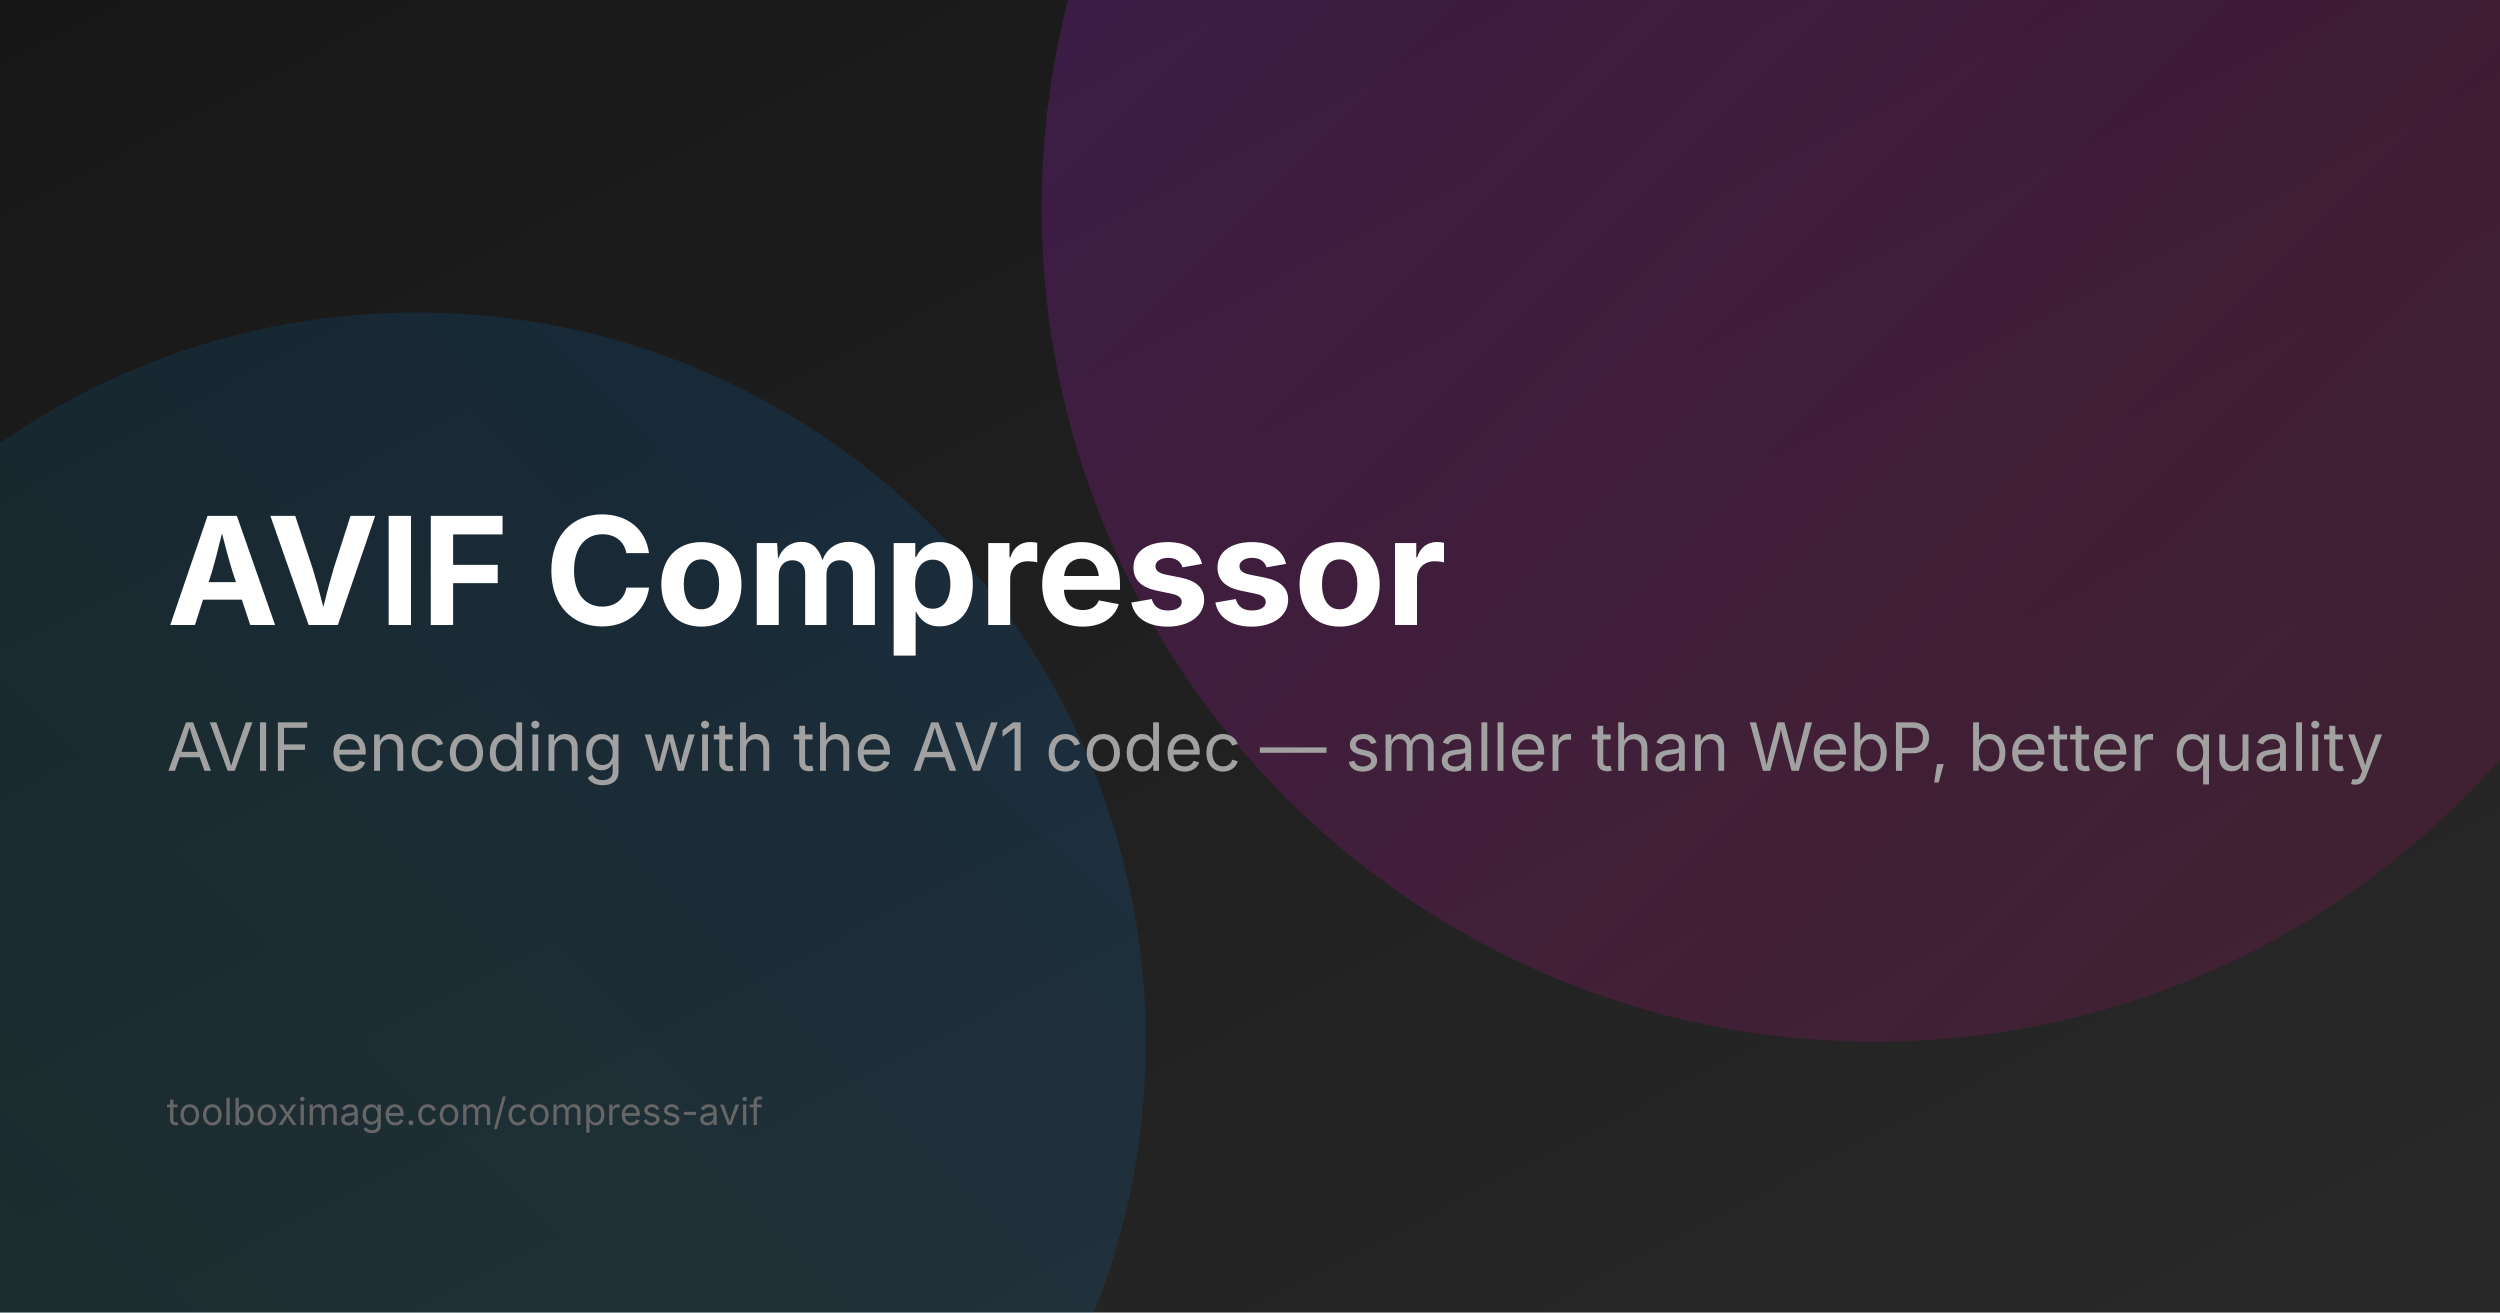
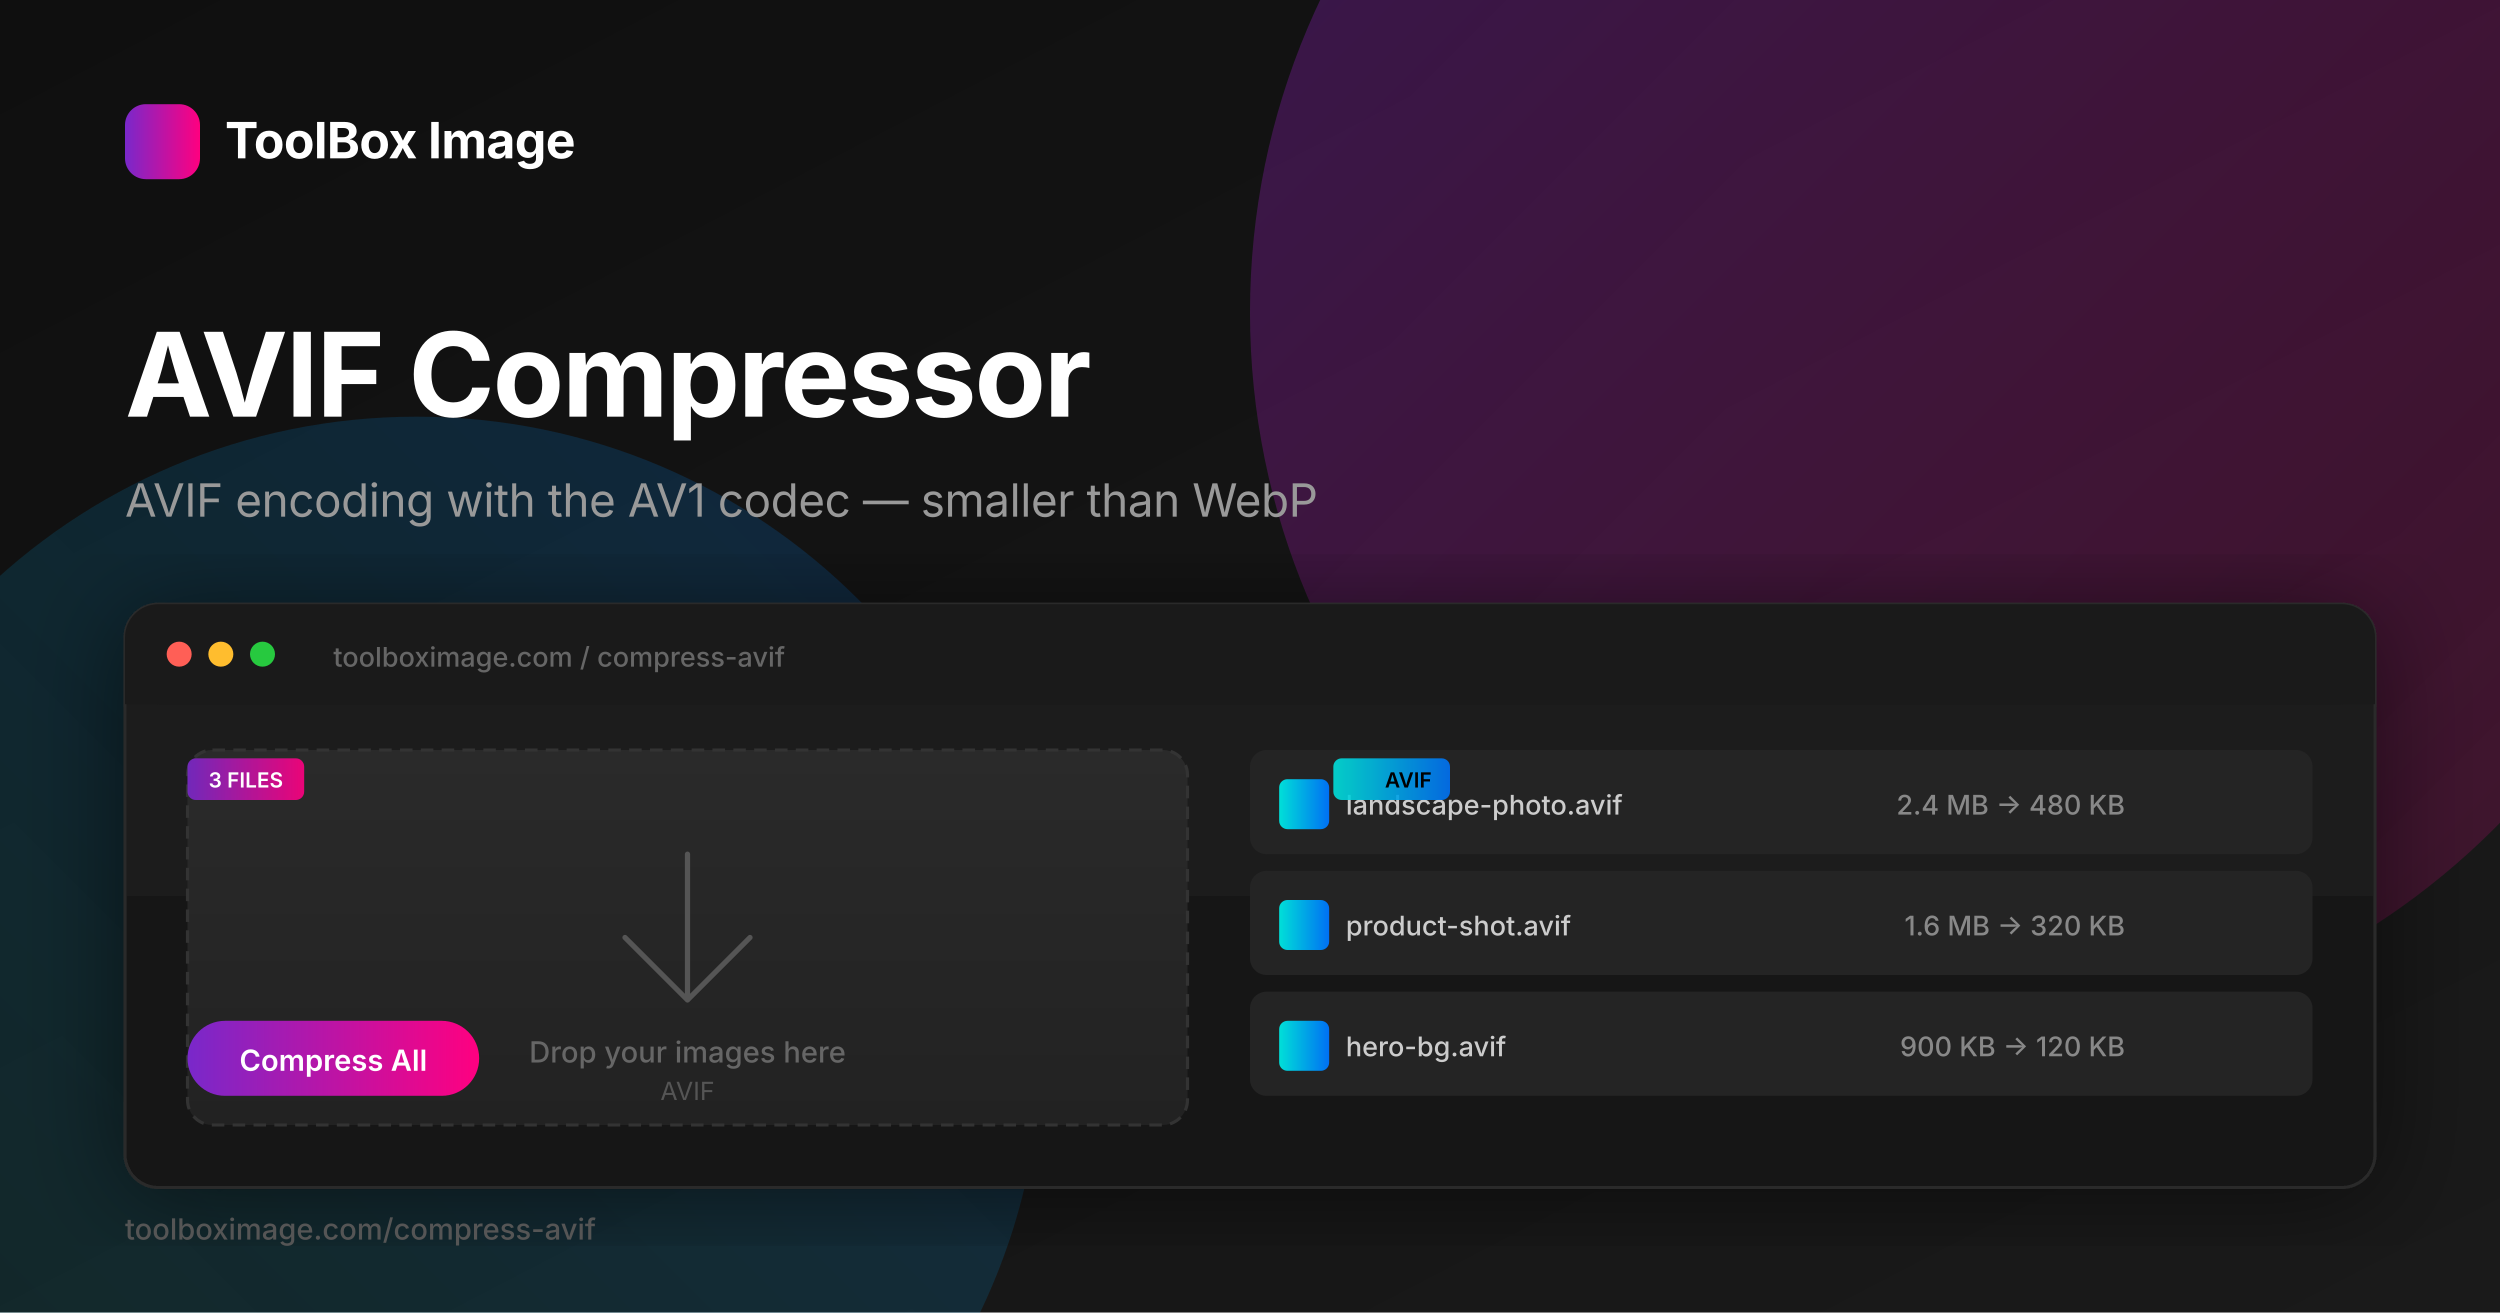
<svg xmlns="http://www.w3.org/2000/svg" width="1200" height="630" viewBox="0 0 1200 630">
  <defs>
    <linearGradient id="bg" x1="0" y1="0" x2="1" y2="1">
-       <stop offset="0%" stop-color="#171717" />
-       <stop offset="100%" stop-color="#292929" />
+       <stop offset="0%" stop-color="#0f0f0f" />
+       <stop offset="100%" stop-color="#1a1a1a" />
    </linearGradient>
-     <linearGradient id="mesh1" x1="0" y1="0" x2="1" y2="1">
-       <stop offset="0%" stop-color="#7928ca" stop-opacity="0.3" />
-       <stop offset="100%" stop-color="#ff0080" stop-opacity="0.1" />
+     <linearGradient id="glow1" x1="0" y1="0" x2="1" y2="1">
+       <stop offset="0%" stop-color="#7928ca" stop-opacity="0.35" />
+       <stop offset="100%" stop-color="#ff0080" stop-opacity="0.15" />
    </linearGradient>
-     <linearGradient id="mesh2" x1="1" y1="0" x2="0" y2="1">
-       <stop offset="0%" stop-color="#0070f3" stop-opacity="0.15" />
-       <stop offset="100%" stop-color="#00dfd8" stop-opacity="0.05" />
+     <linearGradient id="glow2" x1="1" y1="0" x2="0" y2="1">
+       <stop offset="0%" stop-color="#0070f3" stop-opacity="0.2" />
+       <stop offset="100%" stop-color="#00dfd8" stop-opacity="0.08" />
    </linearGradient>
+     <linearGradient id="card" x1="0" y1="0" x2="0" y2="1">
+       <stop offset="0%" stop-color="#1e1e1e" />
+       <stop offset="100%" stop-color="#151515" />
+     </linearGradient>
+     <linearGradient id="upload" x1="0" y1="0" x2="0" y2="1">
+       <stop offset="0%" stop-color="#2a2a2a" />
+       <stop offset="100%" stop-color="#222222" />
+     </linearGradient>
+     <linearGradient id="accent" x1="0" y1="0" x2="1" y2="0">
+       <stop offset="0%" stop-color="#7928ca" />
+       <stop offset="100%" stop-color="#ff0080" />
+     </linearGradient>
+     <linearGradient id="accent2" x1="0" y1="0" x2="1" y2="0">
+       <stop offset="0%" stop-color="#00dfd8" />
+       <stop offset="100%" stop-color="#0070f3" />
+     </linearGradient>
+     <filter id="shadow">
+       <feDropShadow dx="0" dy="4" stdDeviation="24" flood-color="#000" flood-opacity="0.5" />
+     </filter>
  </defs>
  <rect width="1200" height="630" fill="url(#bg)" />
-   <circle cx="900" cy="100" r="400" fill="url(#mesh1)" />
-   <circle cx="200" cy="500" r="350" fill="url(#mesh2)" />
-   <text x="80" y="300" font-family="system-ui,-apple-system,sans-serif" font-size="72" font-weight="700" fill="#ffffff">AVIF Compressor</text>
-   <text x="80" y="370" font-family="system-ui,-apple-system,sans-serif" font-size="32" font-weight="400" fill="#a1a1a1">AVIF encoding with the AV1 codec — smaller than WebP, better quality</text>
-   <text x="80" y="540" font-family="system-ui,-apple-system,sans-serif" font-size="18" font-weight="400" fill="#666666">toolboximage.com/compress-avif</text>
+   <circle cx="950" cy="150" r="350" fill="url(#glow1)" />
+   <circle cx="200" cy="500" r="300" fill="url(#glow2)" />
+   <rect x="60" y="50" width="36" height="36" rx="10" fill="url(#accent)" />
+   <text x="108" y="76" font-family="system-ui,-apple-system,sans-serif" font-size="24" font-weight="700" fill="#ffffff" letter-spacing="-0.3">ToolBox Image</text>
+   <text x="60" y="200" font-family="system-ui,-apple-system,sans-serif" font-size="56" font-weight="700" fill="#ffffff" letter-spacing="-1">AVIF Compressor</text>
+   <text x="60" y="248" font-family="system-ui,-apple-system,sans-serif" font-size="22" font-weight="400" fill="#999" letter-spacing="-0.2">AVIF encoding with the AV1 codec — smaller than WebP</text>
+   <rect x="60" y="290" width="1080" height="280" rx="16" fill="url(#card)" stroke="#2a2a2a" stroke-width="1.5" filter="url(#shadow)" />
+   <rect x="60" y="290" width="1080" height="48" rx="16" fill="#1a1a1a" />
+   <rect x="60" y="322" width="1080" height="16" fill="#1a1a1a" />
+   <circle cx="86" cy="314" r="6" fill="#ff5f56" />
+   <circle cx="106" cy="314" r="6" fill="#ffbd2e" />
+   <circle cx="126" cy="314" r="6" fill="#27c93f" />
+   <text x="160" y="320" font-family="system-ui,-apple-system,sans-serif" font-size="13" font-weight="500" fill="#666">toolboximage.com / compress-avif</text>
+   <rect x="90" y="360" width="480" height="180" rx="12" fill="url(#upload)" stroke="#333" stroke-width="1.5" stroke-dasharray="6,4" />
+   <path d="M330 410 L330 480 M300 450 L330 480 L360 450" stroke="#555" stroke-width="2.5" fill="none" stroke-linecap="round" stroke-linejoin="round" />
+   <text x="330" y="510" font-family="system-ui,-apple-system,sans-serif" font-size="14" font-weight="500" fill="#666" text-anchor="middle">Drop your images here</text>
+   <text x="330" y="528" font-family="system-ui,-apple-system,sans-serif" font-size="12" font-weight="400" fill="#555" text-anchor="middle">AVIF</text>
+   <rect x="600" y="360" width="510" height="50" rx="8" fill="#242424" />
+   <rect x="614" y="374" width="24" height="24" rx="4" fill="url(#accent2)" />
+   <text x="646" y="391" font-family="system-ui,-apple-system,sans-serif" font-size="13" font-weight="500" fill="#ccc">landscape-photo.avif</text>
+   <text x="1020" y="391" font-family="system-ui,-apple-system,sans-serif" font-size="13" font-weight="500" fill="#888" text-anchor="end">2.4 MB → 480 KB</text>
+   <rect x="600" y="418" width="510" height="50" rx="8" fill="#242424" />
+   <rect x="614" y="432" width="24" height="24" rx="4" fill="url(#accent2)" />
+   <text x="646" y="449" font-family="system-ui,-apple-system,sans-serif" font-size="13" font-weight="500" fill="#ccc">product-shot.avif</text>
+   <text x="1020" y="449" font-family="system-ui,-apple-system,sans-serif" font-size="13" font-weight="500" fill="#888" text-anchor="end">1.6 MB → 320 KB</text>
+   <rect x="600" y="476" width="510" height="50" rx="8" fill="#242424" />
+   <rect x="614" y="490" width="24" height="24" rx="4" fill="url(#accent2)" />
+   <text x="646" y="507" font-family="system-ui,-apple-system,sans-serif" font-size="13" font-weight="500" fill="#ccc">hero-bg.avif</text>
+   <text x="1020" y="507" font-family="system-ui,-apple-system,sans-serif" font-size="13" font-weight="500" fill="#888" text-anchor="end">900 KB → 120 KB</text>
+   <rect x="90" y="364" width="56" height="20" rx="4" fill="url(#accent)" opacity="0.9" />
+   <text x="118" y="378" font-family="system-ui,-apple-system,sans-serif" font-size="10" font-weight="600" fill="#fff" text-anchor="middle">3 FILES</text>
+   <rect x="640" y="364" width="56" height="20" rx="4" fill="url(#accent2)" opacity="0.9" />
+   <text x="676" y="378" font-family="system-ui,-apple-system,sans-serif" font-size="10" font-weight="600" fill="#000" text-anchor="middle">AVIF</text>
+   <rect x="90" y="490" width="140" height="36" rx="18" fill="url(#accent)" />
+   <text x="160" y="514" font-family="system-ui,-apple-system,sans-serif" font-size="14" font-weight="600" fill="#fff" text-anchor="middle">Compress All</text>
+   <text x="60" y="595" font-family="system-ui,-apple-system,sans-serif" font-size="14" font-weight="500" fill="#555">toolboximage.com/compress-avif</text>
</svg>
